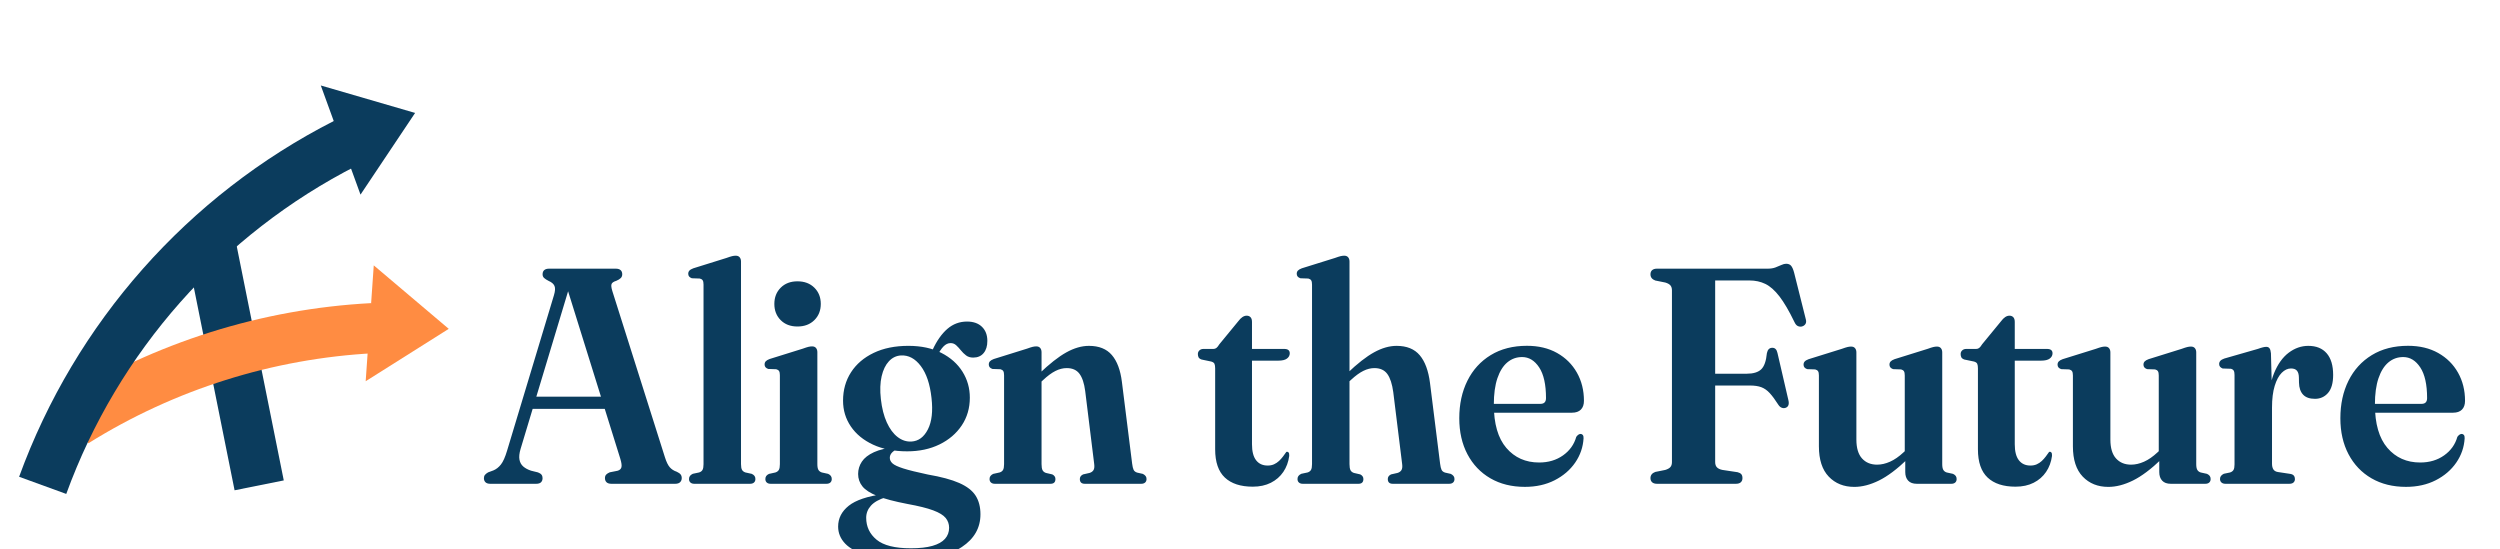
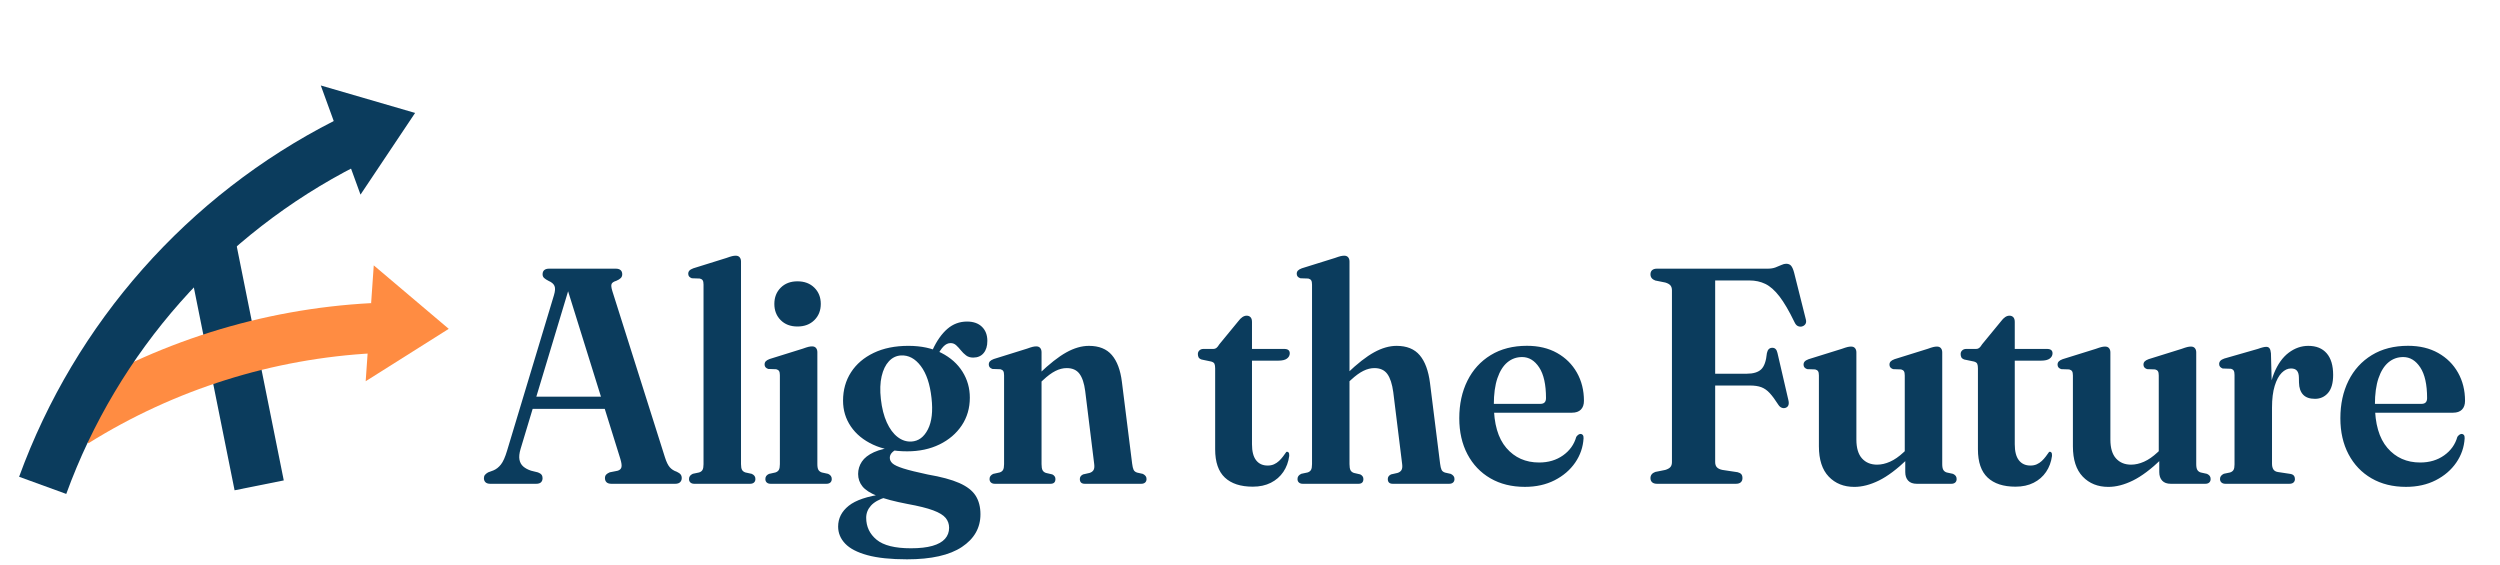
- <svg xmlns="http://www.w3.org/2000/svg" viewBox="6.99 11.05 511.33 112.15" role="img" aria-label="Align the Future">
+ <svg xmlns="http://www.w3.org/2000/svg" viewBox="6.99 11.05 511.33 115.5" role="img" aria-label="Align the Future">
  <g transform="translate(6,9.88) scale(1.08)">
    <path d="M40.56,46 L50,93" fill="none" stroke="#0B3C5D" stroke-width="9.5" stroke-linecap="butt" />
    <path d="M15.14,81 A118,118 0 0 1 71.51,63.23" fill="none" stroke="#FF8C42" stroke-width="9.5" stroke-linecap="butt" />
    <polygon points="85.9,63.36 70.17,73.28 71.7,51.34" fill="#FF8C42" />
    <path d="M9,93 A118,118 0 0 1 66.33,28.21" fill="none" stroke="#0B3C5D" stroke-width="9.5" stroke-linecap="butt" />
    <polygon points="79.53,22.47 69.19,37.94 61.67,17.27" fill="#0B3C5D" />
  </g>
  <path d="M115.027 92.183H132.096L132.215 94.672H114.895ZM117.962 108.843Q117.962 109.375 117.648 109.687Q117.334 110.0 116.658 110.0H107.264Q106.61 110.0 106.288 109.687Q105.966 109.375 105.966 108.843Q105.966 108.432 106.192 108.165Q106.419 107.897 106.827 107.662L107.899 107.266Q108.766 106.911 109.44 106.061Q110.115 105.21 110.709 103.212L120.285 71.45Q120.675 70.174 120.404 69.539Q120.134 68.904 119.207 68.508Q118.588 68.194 118.277 67.906Q117.966 67.619 117.966 67.157Q117.966 66.585 118.31 66.292Q118.654 66.0 119.301 66.0H132.928Q133.585 66.0 133.922 66.299Q134.258 66.597 134.258 67.157Q134.258 67.612 133.962 67.917Q133.667 68.222 133.035 68.489Q132.253 68.722 132.08 69.129Q131.907 69.536 132.234 70.585L142.989 104.579Q143.435 105.996 143.982 106.62Q144.529 107.244 145.412 107.539Q145.971 107.8 146.199 108.091Q146.427 108.381 146.427 108.843Q146.427 109.346 146.095 109.673Q145.764 110.0 145.098 110.0H132.046Q131.373 110.0 131.048 109.687Q130.722 109.375 130.722 108.843Q130.722 108.385 130.977 108.116Q131.232 107.847 131.706 107.652L133.29 107.338Q133.95 107.153 134.092 106.623Q134.233 106.094 133.862 104.877L122.868 69.608L123.742 68.769L113.465 102.872Q113.075 104.183 113.235 105.056Q113.396 105.93 114.02 106.469Q114.643 107.008 115.621 107.325L117.023 107.671Q117.535 107.866 117.749 108.144Q117.962 108.422 117.962 108.843Z M158.549 64.539V105.971Q158.549 106.785 158.76 107.156Q158.97 107.527 159.46 107.684L160.749 107.967Q161.132 108.149 161.313 108.397Q161.494 108.645 161.494 109.023Q161.494 109.481 161.208 109.741Q160.922 110.0 160.403 110.0H148.992Q148.495 110.0 148.205 109.741Q147.914 109.481 147.914 109.023Q147.914 108.652 148.107 108.397Q148.3 108.143 148.696 107.954L149.972 107.684Q150.472 107.527 150.678 107.156Q150.884 106.785 150.884 105.983V69.259Q150.884 68.653 150.713 68.389Q150.541 68.125 150.133 68.021L148.492 67.964Q148.093 67.813 147.925 67.592Q147.757 67.37 147.757 67.04Q147.757 66.66 147.992 66.399Q148.228 66.138 148.791 65.928L155.579 63.809Q156.336 63.533 156.731 63.44Q157.125 63.347 157.474 63.347Q158.002 63.347 158.276 63.677Q158.549 64.007 158.549 64.539Z M174.166 83.088V105.971Q174.166 106.775 174.376 107.146Q174.587 107.517 175.077 107.684L176.366 107.967Q176.74 108.139 176.925 108.392Q177.111 108.645 177.111 109.023Q177.111 109.481 176.825 109.741Q176.539 110.0 176.02 110.0H164.609Q164.103 110.0 163.817 109.741Q163.531 109.481 163.531 109.023Q163.531 108.658 163.711 108.408Q163.892 108.158 164.263 107.979L165.589 107.684Q166.089 107.517 166.295 107.146Q166.501 106.775 166.501 105.983V87.808Q166.501 87.202 166.329 86.938Q166.158 86.674 165.75 86.57L164.109 86.513Q163.71 86.363 163.542 86.141Q163.374 85.919 163.374 85.589Q163.374 85.209 163.609 84.948Q163.845 84.687 164.407 84.477L171.196 82.359Q171.953 82.082 172.348 81.989Q172.742 81.897 173.091 81.897Q173.619 81.897 173.892 82.227Q174.166 82.557 174.166 83.088ZM170.096 77.83Q167.962 77.83 166.666 76.529Q165.369 75.227 165.369 73.216Q165.369 71.192 166.672 69.891Q167.975 68.59 170.096 68.59Q172.239 68.59 173.553 69.891Q174.867 71.192 174.867 73.21Q174.867 75.227 173.55 76.529Q172.233 77.83 170.096 77.83Z M196.763 108.105Q193.403 107.392 191.739 106.86Q190.075 106.329 189.53 105.825Q188.985 105.32 188.985 104.695Q188.985 104.117 189.392 103.662Q189.799 103.208 190.503 102.922L190.311 102.476Q187.46 102.749 185.743 103.538Q184.025 104.327 183.265 105.476Q182.504 106.625 182.504 107.995Q182.504 109.428 183.383 110.529Q184.261 111.631 186.458 112.502Q188.655 113.372 192.599 114.126Q196.018 114.746 197.863 115.436Q199.708 116.125 200.411 116.99Q201.113 117.854 201.113 119.001Q201.113 120.312 200.275 121.256Q199.438 122.201 197.709 122.696Q195.981 123.191 193.284 123.191Q188.4 123.191 186.277 121.434Q184.154 119.677 184.154 116.943Q184.154 115.566 185.116 114.482Q186.077 113.397 188.205 112.737L187.658 112.109Q182.749 112.769 180.582 114.496Q178.415 116.223 178.415 118.75Q178.415 120.727 179.858 122.24Q181.3 123.753 184.407 124.602Q187.514 125.45 192.501 125.45Q199.928 125.45 203.726 122.925Q207.524 120.4 207.524 116.239Q207.524 113.979 206.533 112.428Q205.541 110.877 203.19 109.84Q200.839 108.803 196.763 108.105ZM197.134 83.867 198.511 84.125Q199.284 82.613 199.956 81.919Q200.629 81.224 201.415 81.224Q202.081 81.224 202.566 81.672Q203.052 82.12 203.522 82.706Q203.992 83.292 204.578 83.74Q205.164 84.188 206.038 84.188Q207.402 84.188 208.168 83.273Q208.935 82.359 208.935 80.781Q208.935 78.964 207.832 77.891Q206.729 76.818 204.774 76.818Q202.493 76.818 200.758 78.315Q199.023 79.813 197.737 82.604ZM205.352 92.381Q205.352 89.474 203.849 87.071Q202.345 84.669 199.529 83.228Q196.713 81.787 192.784 81.787Q188.689 81.787 185.685 83.228Q182.68 84.669 181.051 87.194Q179.421 89.719 179.421 93Q179.421 95.936 181.021 98.283Q182.62 100.631 185.564 101.997Q188.507 103.362 192.545 103.362Q196.251 103.362 199.141 101.956Q202.03 100.549 203.691 98.073Q205.352 95.596 205.352 92.381ZM191.254 83.751Q193.586 83.619 195.319 85.91Q197.052 88.201 197.514 92.45Q197.976 96.505 196.777 98.866Q195.578 101.228 193.413 101.36Q191.892 101.445 190.578 100.433Q189.264 99.421 188.365 97.443Q187.466 95.464 187.155 92.667Q186.854 89.977 187.311 88.013Q187.768 86.048 188.799 84.942Q189.83 83.836 191.254 83.751Z M220.02 83.088V105.971Q220.02 106.813 220.217 107.208Q220.413 107.602 220.913 107.778L222.22 108.08Q222.861 108.407 222.861 109.023Q222.861 110.0 221.856 110.0H210.463Q209.966 110.0 209.676 109.741Q209.385 109.481 209.385 109.023Q209.385 108.658 209.566 108.413Q209.746 108.168 210.117 107.979L211.444 107.684Q211.943 107.527 212.149 107.156Q212.355 106.785 212.355 105.983V87.808Q212.355 87.202 212.184 86.938Q212.012 86.674 211.604 86.57L209.963 86.513Q209.564 86.363 209.396 86.141Q209.228 85.919 209.228 85.589Q209.228 85.209 209.464 84.948Q209.699 84.687 210.262 84.477L217.05 82.359Q217.808 82.082 218.202 81.989Q218.596 81.897 218.945 81.897Q219.473 81.897 219.747 82.227Q220.02 82.557 220.02 83.088ZM219.297 89.747 218.336 88.629 219.533 87.485Q222.682 84.464 225.083 83.127Q227.484 81.79 229.719 81.79Q232.79 81.79 234.399 83.666Q236.008 85.542 236.454 89.157L238.55 105.883Q238.654 106.731 238.846 107.137Q239.038 107.542 239.562 107.709L240.75 107.979Q241.112 108.171 241.302 108.411Q241.492 108.652 241.492 109.023Q241.492 109.481 241.206 109.741Q240.92 110.0 240.402 110.0H228.871Q227.852 110.0 227.852 109.023Q227.852 108.4 228.516 108.08L229.848 107.778Q230.408 107.602 230.651 107.192Q230.895 106.782 230.791 105.977L228.946 91.02Q228.635 88.638 227.767 87.488Q226.9 86.337 225.175 86.337Q224.015 86.337 222.847 86.93Q221.68 87.522 220.338 88.786Z  M254.73 84.999 252.747 84.584Q252.276 84.414 252.134 84.13Q251.993 83.845 251.993 83.465Q251.993 83.012 252.312 82.715Q252.631 82.418 253.13 82.418H255.17Q255.519 82.418 255.785 82.217Q256.05 82.016 256.396 81.453L260.261 76.749Q260.664 76.199 261.096 75.908Q261.528 75.617 261.98 75.617Q262.468 75.617 262.765 75.933Q263.062 76.249 263.062 76.899V101.914Q263.062 104.101 263.901 105.185Q264.74 106.27 266.264 106.27Q267.003 106.27 267.57 106.012Q268.137 105.754 268.585 105.335Q269.033 104.915 269.401 104.428Q269.768 103.941 270.086 103.482Q270.337 103.388 270.524 103.575Q270.711 103.762 270.68 104.296Q270.432 106.15 269.47 107.569Q268.508 108.988 266.926 109.789Q265.343 110.591 263.213 110.591Q259.495 110.591 257.512 108.727Q255.528 106.863 255.528 102.938V86.394Q255.528 85.791 255.392 85.47Q255.255 85.149 254.73 84.999ZM260.337 84.816 260.45 82.418H269.662Q270.221 82.418 270.504 82.643Q270.787 82.868 270.787 83.311Q270.787 83.955 270.221 84.386Q269.655 84.816 268.427 84.816Z M283.006 64.539V105.971Q283.006 106.813 283.203 107.208Q283.399 107.602 283.899 107.778L285.206 108.08Q285.847 108.407 285.847 109.023Q285.847 110.0 284.842 110.0H273.449Q272.952 110.0 272.662 109.741Q272.371 109.481 272.371 109.023Q272.371 108.652 272.564 108.397Q272.758 108.143 273.154 107.954L274.43 107.684Q274.929 107.527 275.135 107.156Q275.341 106.785 275.341 105.983V69.259Q275.341 68.653 275.17 68.389Q274.998 68.125 274.59 68.021L272.949 67.964Q272.55 67.813 272.382 67.592Q272.214 67.37 272.214 67.04Q272.214 66.66 272.45 66.399Q272.685 66.138 273.248 65.928L280.036 63.809Q280.794 63.533 281.188 63.44Q281.582 63.347 281.931 63.347Q282.459 63.347 282.733 63.677Q283.006 64.007 283.006 64.539ZM282.283 89.685 281.322 88.566 282.519 87.422Q285.656 84.414 288.047 83.102Q290.439 81.79 292.642 81.79Q295.75 81.79 297.372 83.707Q298.994 85.624 299.472 89.395L301.536 105.883Q301.64 106.731 301.832 107.137Q302.024 107.542 302.548 107.709L303.736 107.979Q304.098 108.171 304.288 108.411Q304.478 108.652 304.478 109.023Q304.478 109.481 304.192 109.741Q303.906 110.0 303.388 110.0H291.857Q290.838 110.0 290.838 109.023Q290.838 108.4 291.502 108.08L292.834 107.778Q293.394 107.602 293.637 107.192Q293.881 106.782 293.777 105.977L291.957 91.259Q291.621 88.751 290.744 87.544Q289.867 86.337 288.098 86.337Q286.995 86.337 285.846 86.901Q284.697 87.466 283.336 88.723Z M330.957 93.029Q330.957 94.195 330.328 94.828Q329.7 95.461 328.509 95.461H310.651V93.651H322.06Q323.197 93.651 323.197 92.472Q323.197 88.305 321.796 86.191Q320.394 84.078 318.31 84.078Q316.591 84.078 315.291 85.164Q313.992 86.249 313.258 88.409Q312.524 90.568 312.524 93.796Q312.524 99.682 315.084 102.665Q317.644 105.647 321.786 105.647Q324.63 105.647 326.681 104.191Q328.732 102.734 329.389 100.396Q329.64 100.059 329.858 99.93Q330.077 99.802 330.272 99.802Q330.542 99.802 330.719 100.015Q330.897 100.229 330.878 100.694Q330.721 103.409 329.167 105.666Q327.613 107.923 324.965 109.276Q322.317 110.629 318.873 110.629Q314.837 110.629 311.82 108.878Q308.803 107.127 307.131 103.961Q305.459 100.795 305.459 96.596Q305.459 92.271 307.12 88.926Q308.781 85.58 311.892 83.679Q315.004 81.777 319.306 81.777Q322.851 81.777 325.465 83.246Q328.078 84.716 329.517 87.263Q330.957 89.81 330.957 93.029Z  M368.574 66.0Q369.466 66.0 370.14 65.745Q370.815 65.491 371.346 65.244Q371.877 64.997 372.304 64.997Q372.983 64.997 373.33 65.411Q373.678 65.824 373.942 66.808L376.343 76.381Q376.503 76.978 376.236 77.357Q375.969 77.735 375.469 77.842Q375.067 77.911 374.679 77.724Q374.29 77.537 374.001 76.899Q372.355 73.499 370.937 71.663Q369.52 69.828 368.063 69.121Q366.606 68.414 364.818 68.414H357.797V105.556Q357.797 106.257 358.16 106.634Q358.523 107.011 359.28 107.165L362.392 107.633Q362.898 107.762 363.138 108.036Q363.378 108.309 363.378 108.843Q363.378 109.384 363.039 109.692Q362.7 110.0 362.036 110.0H345.898Q345.251 110.0 344.907 109.692Q344.562 109.384 344.562 108.843Q344.562 107.945 345.543 107.577L347.592 107.165Q348.318 106.945 348.637 106.582Q348.956 106.219 348.956 105.556V70.444Q348.956 69.781 348.637 69.415Q348.318 69.049 347.592 68.835L345.543 68.423Q344.562 68.055 344.562 67.157Q344.562 66.603 344.907 66.302Q345.251 66.0 345.898 66.0ZM354.673 87.488H364.227Q366.276 87.488 367.213 86.589Q368.149 85.69 368.376 83.286Q368.492 82.726 368.759 82.462Q369.026 82.198 369.432 82.186Q370.302 82.142 370.538 83.235L372.772 92.89Q372.926 93.531 372.774 93.929Q372.622 94.327 372.166 94.477Q371.776 94.594 371.393 94.438Q371.009 94.283 370.72 93.839Q369.752 92.318 368.962 91.457Q368.171 90.596 367.244 90.249Q366.317 89.901 364.922 89.901H354.673Z M396.677 107.608V104.682L396.574 104.497V87.846Q396.574 87.239 396.402 86.975Q396.231 86.711 395.822 86.608L394.182 86.551Q393.783 86.4 393.615 86.179Q393.446 85.957 393.446 85.627Q393.446 85.247 393.682 84.986Q393.918 84.725 394.48 84.515L401.269 82.396Q402.017 82.12 402.416 82.027Q402.815 81.934 403.164 81.934Q403.692 81.934 403.965 82.264Q404.239 82.594 404.239 83.125V105.971Q404.239 106.779 404.459 107.156Q404.679 107.533 405.15 107.684L406.439 107.967Q406.822 108.149 407.003 108.397Q407.184 108.645 407.184 109.023Q407.184 109.481 406.898 109.741Q406.612 110.0 406.093 110.0H399.031Q397.872 110.0 397.274 109.36Q396.677 108.721 396.677 107.608ZM379.014 102.331V87.846Q379.014 87.239 378.84 86.975Q378.666 86.711 378.251 86.608L376.61 86.551Q376.211 86.4 376.043 86.179Q375.875 85.957 375.875 85.627Q375.875 85.247 376.11 84.986Q376.346 84.725 376.909 84.515L383.71 82.396Q384.467 82.12 384.861 82.027Q385.256 81.934 385.605 81.934Q386.133 81.934 386.406 82.264Q386.68 82.594 386.68 83.125V100.949Q386.68 103.542 387.831 104.814Q388.983 106.087 390.907 106.087Q392.202 106.087 393.559 105.484Q394.917 104.88 396.316 103.576L397.359 102.614L398.33 103.799L397.142 104.943Q393.934 108.033 391.289 109.334Q388.644 110.635 386.259 110.635Q383.037 110.635 381.026 108.534Q379.014 106.433 379.014 102.331Z M410.742 84.999 408.758 84.584Q408.287 84.414 408.146 84.13Q408.004 83.845 408.004 83.465Q408.004 83.012 408.323 82.715Q408.642 82.418 409.142 82.418H411.182Q411.53 82.418 411.796 82.217Q412.062 82.016 412.407 81.453L416.273 76.749Q416.675 76.199 417.107 75.908Q417.539 75.617 417.992 75.617Q418.479 75.617 418.776 75.933Q419.073 76.249 419.073 76.899V101.914Q419.073 104.101 419.912 105.185Q420.751 106.27 422.276 106.27Q423.014 106.27 423.581 106.012Q424.149 105.754 424.597 105.335Q425.044 104.915 425.412 104.428Q425.78 103.941 426.097 103.482Q426.349 103.388 426.536 103.575Q426.723 103.762 426.691 104.296Q426.443 106.15 425.481 107.569Q424.52 108.988 422.937 109.789Q421.355 110.591 419.224 110.591Q415.506 110.591 413.523 108.727Q411.54 106.863 411.54 102.938V86.394Q411.54 85.791 411.403 85.47Q411.266 85.149 410.742 84.999ZM416.348 84.816 416.461 82.418H425.673Q426.232 82.418 426.515 82.643Q426.798 82.868 426.798 83.311Q426.798 83.955 426.232 84.386Q425.667 84.816 424.438 84.816Z M448.629 107.608V104.682L448.525 104.497V87.846Q448.525 87.239 448.354 86.975Q448.182 86.711 447.774 86.608L446.133 86.551Q445.734 86.4 445.566 86.179Q445.398 85.957 445.398 85.627Q445.398 85.247 445.634 84.986Q445.869 84.725 446.432 84.515L453.22 82.396Q453.968 82.12 454.367 82.027Q454.766 81.934 455.115 81.934Q455.643 81.934 455.917 82.264Q456.19 82.594 456.19 83.125V105.971Q456.19 106.779 456.41 107.156Q456.63 107.533 457.102 107.684L458.39 107.967Q458.774 108.149 458.954 108.397Q459.135 108.645 459.135 109.023Q459.135 109.481 458.849 109.741Q458.563 110.0 458.045 110.0H450.983Q449.823 110.0 449.226 109.36Q448.629 108.721 448.629 107.608ZM430.966 102.331V87.846Q430.966 87.239 430.791 86.975Q430.617 86.711 430.202 86.608L428.562 86.551Q428.162 86.4 427.994 86.179Q427.826 85.957 427.826 85.627Q427.826 85.247 428.062 84.986Q428.298 84.725 428.86 84.515L435.661 82.396Q436.418 82.12 436.813 82.027Q437.207 81.934 437.556 81.934Q438.084 81.934 438.358 82.264Q438.631 82.594 438.631 83.125V100.949Q438.631 103.542 439.783 104.814Q440.935 106.087 442.858 106.087Q444.153 106.087 445.511 105.484Q446.869 104.88 448.267 103.576L449.311 102.614L450.282 103.799L449.094 104.943Q445.885 108.033 443.24 109.334Q440.596 110.635 438.21 110.635Q434.989 110.635 432.977 108.534Q430.966 106.433 430.966 102.331Z M470.949 94.493Q470.949 90.225 472.096 87.408Q473.243 84.59 475.104 83.19Q476.964 81.79 479.108 81.79Q481.55 81.79 482.871 83.312Q484.193 84.835 484.193 87.733Q484.193 90.219 483.145 91.421Q482.097 92.623 480.472 92.623Q478.853 92.623 478.049 91.77Q477.244 90.916 477.207 89.307L477.188 88.28Q477.178 87.346 476.798 86.879Q476.418 86.413 475.566 86.413Q474.557 86.413 473.671 87.304Q472.784 88.195 472.236 89.977Q471.688 91.759 471.688 94.43ZM471.471 83.314 471.688 91.633V105.877Q471.688 106.615 471.964 107.049Q472.241 107.483 472.863 107.589L475.424 107.976Q475.93 108.055 476.154 108.336Q476.377 108.617 476.377 109.023Q476.377 109.463 476.091 109.731Q475.805 110.0 475.239 110.0H462.168Q461.646 110.0 461.349 109.733Q461.052 109.466 461.052 109.016Q461.052 108.645 461.254 108.392Q461.455 108.139 461.835 107.951L463.111 107.684Q463.611 107.517 463.817 107.16Q464.022 106.804 464.022 106.04V87.752Q464.022 87.136 463.856 86.858Q463.689 86.579 463.281 86.476L461.593 86.419Q461.222 86.268 461.049 86.047Q460.876 85.825 460.876 85.505Q460.876 85.134 461.117 84.859Q461.357 84.584 461.929 84.383L468.812 82.406Q469.447 82.176 469.846 82.084Q470.245 81.991 470.528 81.991Q470.952 81.991 471.178 82.293Q471.405 82.594 471.471 83.314Z M511.168 93.029Q511.168 94.195 510.54 94.828Q509.911 95.461 508.72 95.461H490.862V93.651H502.271Q503.409 93.651 503.409 92.472Q503.409 88.305 502.007 86.191Q500.605 84.078 498.521 84.078Q496.802 84.078 495.503 85.164Q494.203 86.249 493.469 88.409Q492.735 90.568 492.735 93.796Q492.735 99.682 495.295 102.665Q497.855 105.647 501.997 105.647Q504.842 105.647 506.892 104.191Q508.943 102.734 509.6 100.396Q509.851 100.059 510.07 99.93Q510.288 99.802 510.483 99.802Q510.753 99.802 510.931 100.015Q511.108 100.229 511.09 100.694Q510.932 103.409 509.378 105.666Q507.824 107.923 505.176 109.276Q502.529 110.629 499.084 110.629Q495.049 110.629 492.031 108.878Q489.014 107.127 487.342 103.961Q485.67 100.795 485.67 96.596Q485.67 92.271 487.331 88.926Q488.992 85.58 492.104 83.679Q495.215 81.777 499.518 81.777Q503.063 81.777 505.676 83.246Q508.289 84.716 509.729 87.263Q511.168 89.81 511.168 93.029Z" fill="#0B3C5D" />
</svg>
